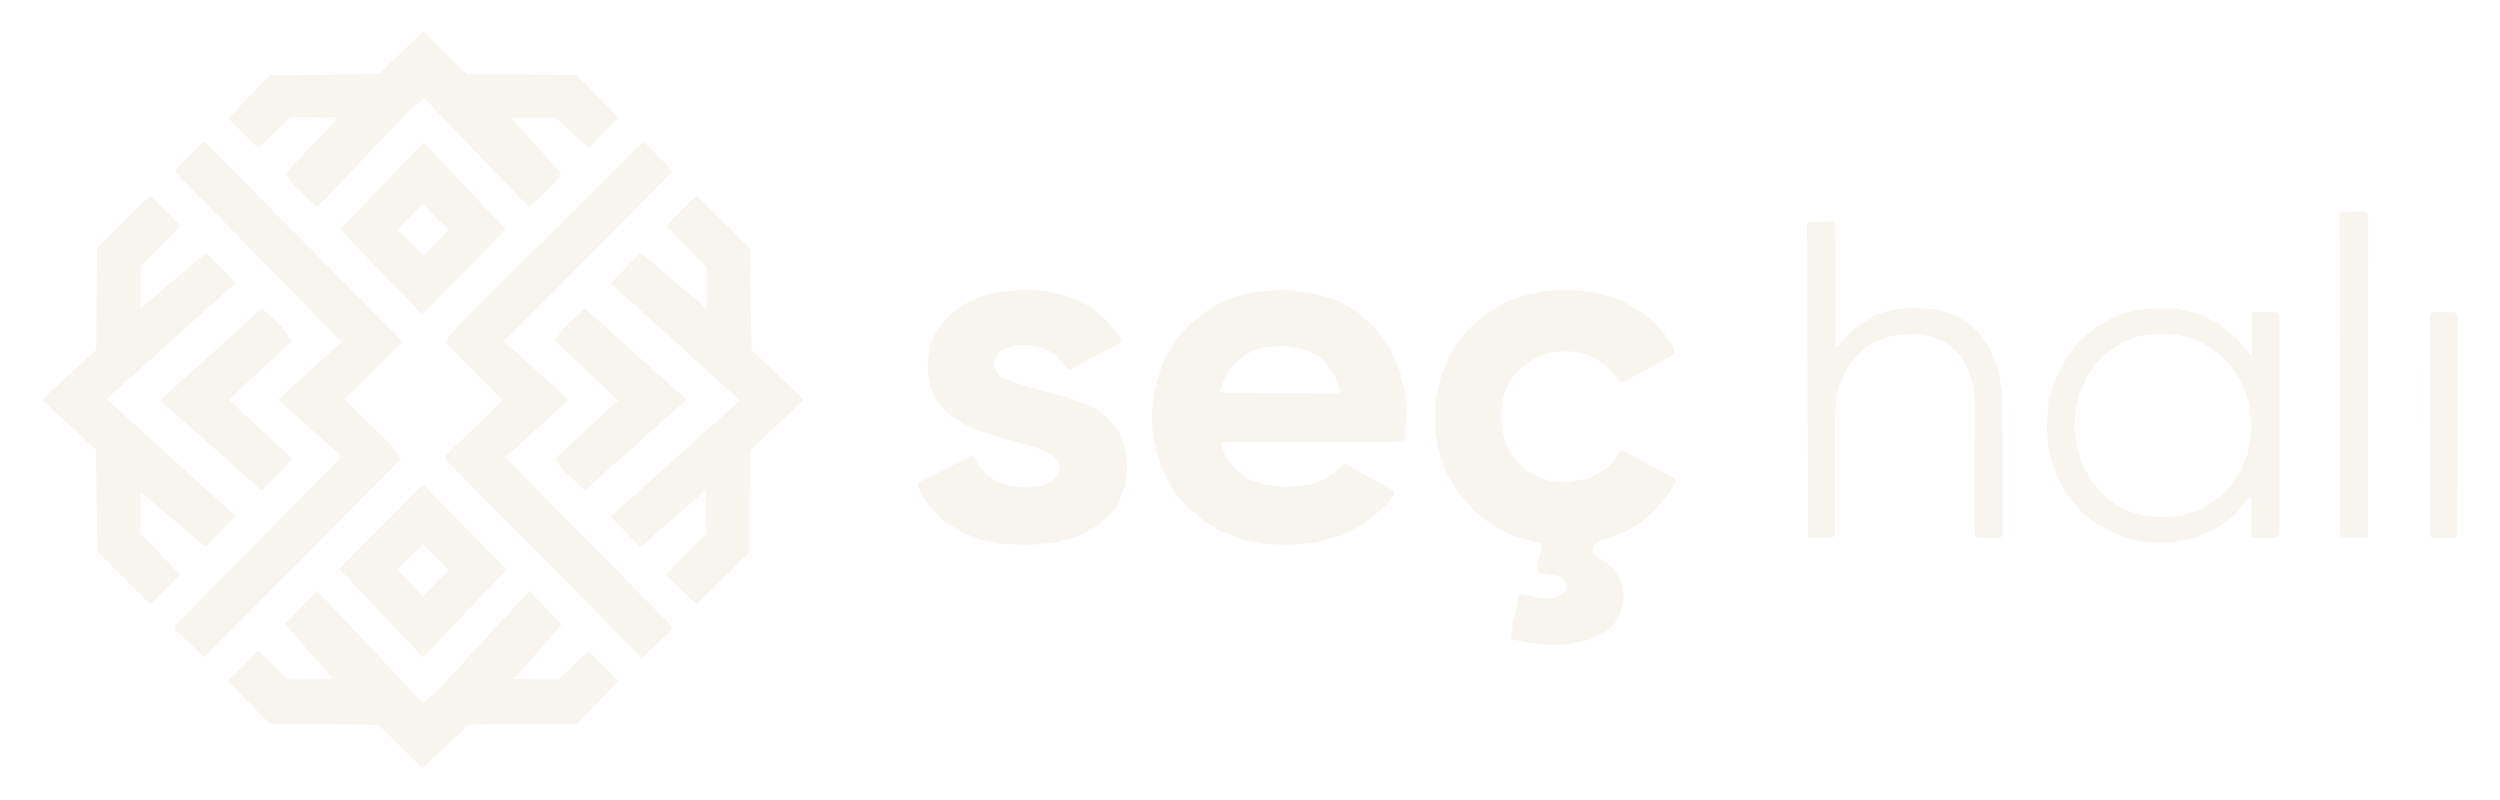
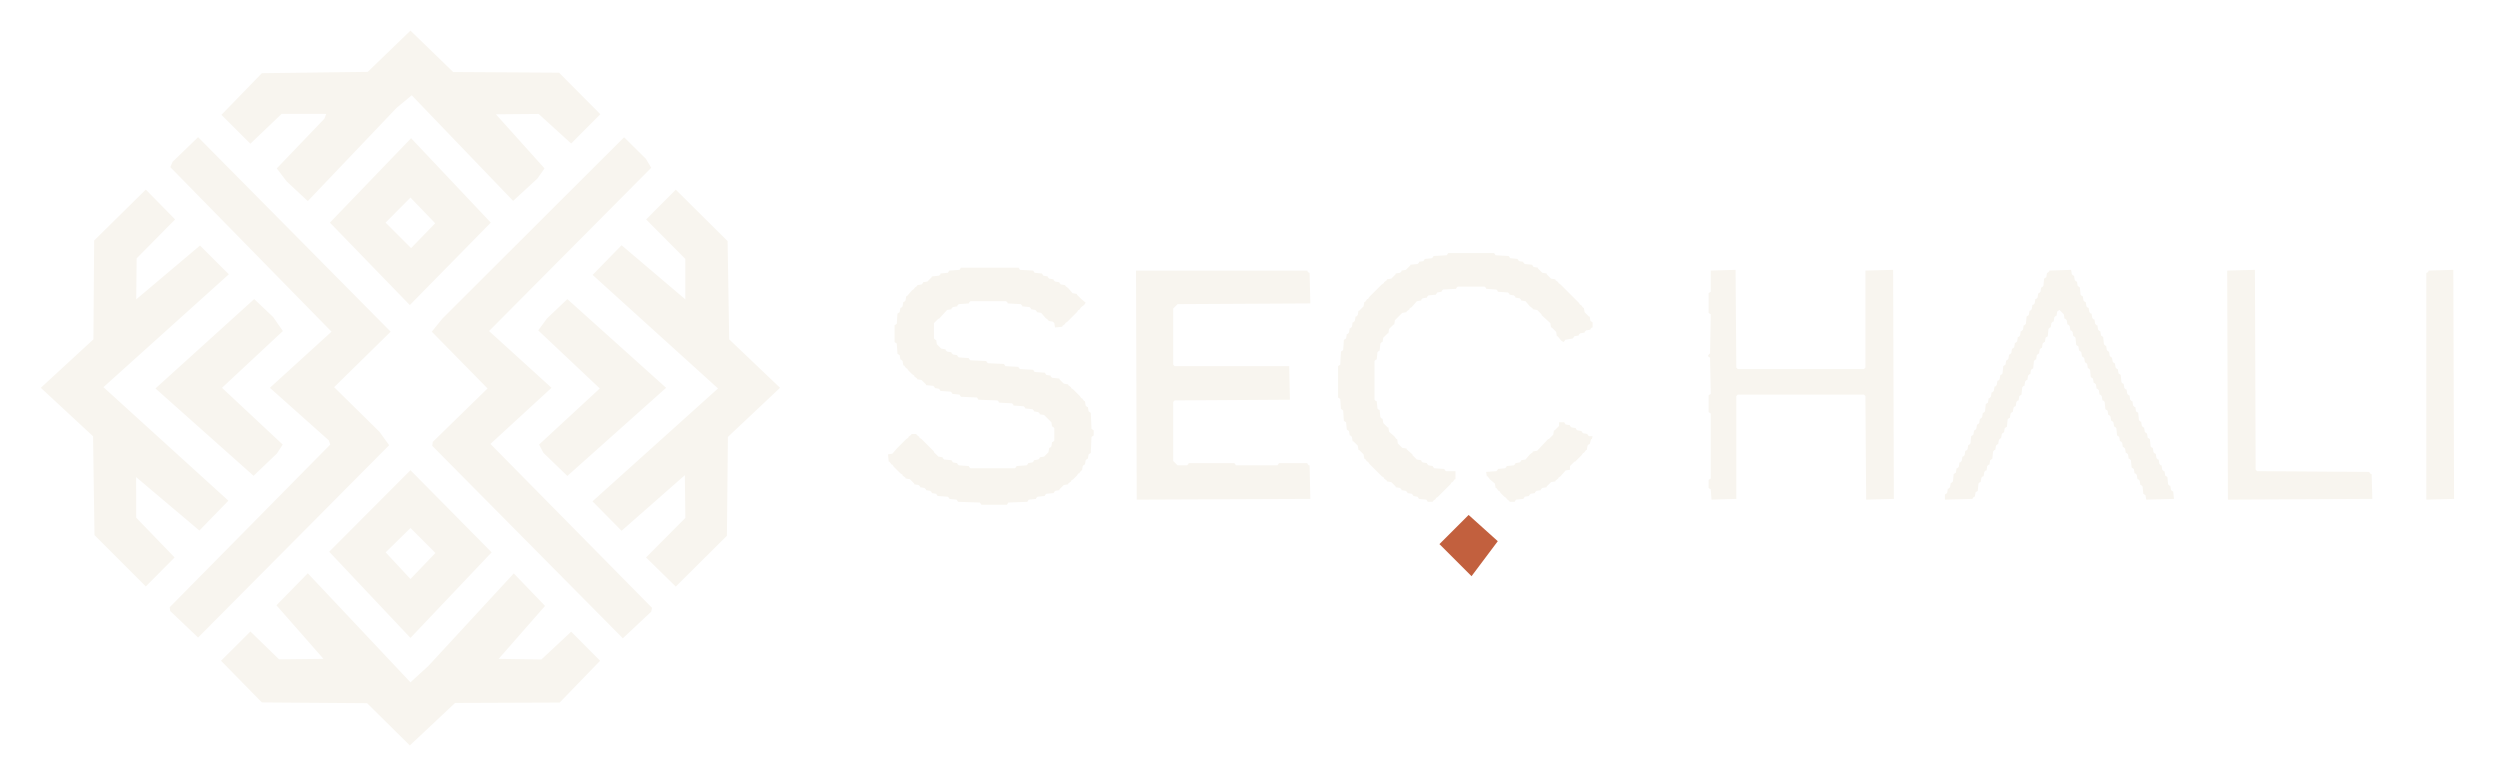
- <svg xmlns="http://www.w3.org/2000/svg" viewBox="27.10 23.23 950.90 304.21" fill="none" role="img" aria-label="seç halı">
-   <path fill="#F8F5EF" fill-rule="evenodd" d="M 113.89 68.25 L 125.25 79.57 L 137.50 67.86 L 155.00 67.88 L 154.25 69.77 L 135.59 89.25 L 139.50 94.37 L 147.75 102.06 L 182.57 65.50 L 188.50 60.58 L 228.25 101.98 L 237.73 93.25 L 240.56 89.25 L 221.50 68.04 L 238.25 67.90 L 251.00 79.49 L 262.43 68.00 L 246.25 51.72 L 204.75 51.47 L 188.00 35.23 L 171.25 51.41 L 129.75 51.92 Z M 104.75 273.14 L 179.65 197.75 L 175.86 192.50 L 158.08 175.00 L 180.24 153.25 L 104.75 77.00 L 94.75 86.66 L 93.86 88.75 L 157.06 153.25 L 132.89 175.25 L 156.00 195.86 L 156.56 197.50 L 93.63 261.25 L 93.82 262.75 Z M 271.25 273.44 L 282.38 263.00 L 282.69 261.50 L 219.35 197.25 L 243.30 175.25 L 218.81 153.00 L 282.38 89.00 L 280.30 85.50 L 271.75 77.04 L 200.50 148.14 L 196.36 153.25 L 218.22 175.50 L 196.75 196.45 L 196.54 198.00 Z M 187.75 142.82 L 219.49 110.50 L 188.25 77.41 L 156.42 110.50 Z M 84.25 253.12 L 95.54 241.75 L 80.50 226.18 L 80.46 210.25 L 105.25 231.20 L 116.63 219.50 L 67.65 175.00 L 116.81 130.75 L 105.50 119.48 L 80.50 140.58 L 80.67 124.50 L 95.74 109.25 L 84.25 97.55 L 64.01 117.50 L 63.72 156.25 L 43.10 175.25 L 63.58 194.25 L 64.14 233.00 Z M 292.00 253.17 L 312.05 233.25 L 312.44 194.50 L 332.88 175.25 L 312.94 156.25 L 312.32 117.75 L 292.00 97.58 L 280.38 109.25 L 295.75 124.73 L 295.75 140.58 L 270.75 119.36 L 259.41 131.00 L 308.56 175.50 L 259.36 219.75 L 270.75 231.30 L 295.56 209.50 L 295.76 226.25 L 280.34 241.75 Z M 188.25 120.49 L 178.24 110.50 L 188.00 100.68 L 197.69 110.75 Z M 126.50 209.74 L 135.65 201.00 L 137.92 197.50 L 114.12 175.25 L 137.99 153.00 L 134.17 147.50 L 126.75 140.47 L 88.05 175.50 Z M 249.50 209.80 L 288.22 175.25 L 249.50 140.48 L 241.50 148.08 L 238.09 152.75 L 262.22 175.50 L 238.42 197.50 L 240.13 200.75 Z M 188.00 273.29 L 219.82 239.75 L 188.00 207.55 L 156.14 239.50 Z M 188.00 250.20 L 178.28 239.75 L 188.00 230.21 L 197.78 240.00 Z M 262.34 282.25 L 251.00 270.85 L 239.32 281.75 L 222.57 281.50 L 240.76 260.75 L 228.50 248.01 L 195.05 284.25 L 188.00 290.70 L 147.75 247.96 L 135.46 260.50 L 153.90 281.50 L 136.50 281.70 L 125.25 270.77 L 113.74 282.25 L 129.75 298.58 L 171.00 298.88 L 187.75 315.44 L 205.50 298.78 L 246.50 298.62 Z M 927.00 227.74 L 927.74 227.25 L 927.87 104.75 L 927.00 103.62 L 917.50 103.84 L 917.04 104.75 L 917.16 226.25 L 917.50 227.25 L 918.50 227.75 Z M 788.25 227.77 L 788.91 226.25 L 788.75 173.50 L 787.15 163.75 L 783.81 155.50 L 779.25 149.35 L 776.00 146.40 L 772.25 143.96 L 769.25 142.57 L 764.00 141.11 L 755.75 140.27 L 746.75 141.05 L 740.72 143.00 L 733.50 147.34 L 730.73 149.75 L 726.25 154.87 L 725.25 155.31 L 725.14 108.50 L 724.00 107.43 L 715.00 107.61 L 714.45 108.50 L 714.83 227.25 L 715.75 227.73 L 724.00 227.77 L 725.06 227.00 L 725.09 179.75 L 726.04 171.75 L 728.39 165.75 L 730.70 161.75 L 733.25 158.60 L 736.25 155.75 L 739.76 153.50 L 746.50 150.93 L 755.00 150.19 L 762.00 151.21 L 767.25 153.45 L 772.62 158.25 L 775.17 162.50 L 777.22 168.50 L 778.22 176.50 L 778.33 227.00 L 779.50 227.84 Z M 435.25 227.86 L 441.00 225.26 L 446.14 222.00 L 451.00 217.07 L 452.78 214.00 L 454.86 208.25 L 455.81 202.25 L 455.57 196.75 L 453.81 189.75 L 452.06 186.50 L 448.98 182.75 L 444.00 178.91 L 441.00 177.31 L 433.25 174.46 L 416.25 169.82 L 409.80 167.50 L 407.55 166.25 L 406.14 164.50 L 405.28 162.25 L 405.32 160.50 L 406.55 157.75 L 408.50 156.10 L 413.75 154.54 L 418.06 154.50 L 423.25 155.45 L 426.25 156.73 L 429.06 158.75 L 433.00 163.43 L 434.00 163.84 L 452.25 154.23 L 453.50 153.25 L 453.55 152.25 L 449.35 146.50 L 443.08 140.75 L 437.25 137.43 L 431.25 135.29 L 423.50 133.78 L 416.25 133.50 L 406.50 134.29 L 400.25 135.96 L 393.75 139.01 L 388.63 142.75 L 385.16 146.50 L 382.57 150.50 L 380.93 154.75 L 379.95 160.75 L 380.06 166.00 L 381.19 171.25 L 383.11 175.25 L 385.50 178.33 L 389.50 181.83 L 394.50 184.94 L 400.50 187.48 L 423.25 194.10 L 427.00 196.06 L 429.67 199.00 L 430.11 201.25 L 429.82 203.25 L 427.25 206.35 L 423.25 208.02 L 416.50 208.63 L 410.75 207.95 L 406.50 206.65 L 402.75 204.11 L 399.26 200.25 L 397.51 196.75 L 396.75 196.52 L 377.50 206.21 L 376.29 207.25 L 376.32 208.25 L 378.06 212.00 L 380.86 216.00 L 385.66 221.00 L 392.50 225.45 L 400.25 228.57 L 408.50 230.10 L 419.00 230.47 L 428.25 229.58 Z M 527.25 229.64 L 537.25 226.96 L 545.25 222.84 L 551.37 218.00 L 555.08 214.25 L 557.39 211.25 L 557.31 210.00 L 538.50 199.44 L 534.25 203.30 L 530.75 205.68 L 525.25 207.58 L 515.75 208.55 L 507.50 207.46 L 502.50 205.68 L 497.30 202.00 L 494.02 198.00 L 492.42 195.00 L 491.58 192.00 L 493.00 191.39 L 560.56 191.25 L 561.52 190.00 L 562.02 178.50 L 561.42 172.50 L 559.69 164.75 L 556.18 156.75 L 551.44 149.50 L 543.60 142.00 L 536.87 138.00 L 527.25 134.87 L 515.75 133.44 L 504.50 134.18 L 496.50 136.15 L 491.75 138.13 L 486.82 141.00 L 479.75 146.53 L 474.98 151.75 L 470.04 159.75 L 467.03 168.50 L 466.09 172.50 L 465.30 179.50 L 465.39 186.00 L 466.16 191.25 L 468.47 200.00 L 472.20 207.75 L 474.51 211.25 L 478.50 215.93 L 485.50 221.74 L 491.75 225.43 L 500.50 228.66 L 508.50 230.07 L 516.25 230.51 Z M 616.50 268.56 L 623.50 268.34 L 631.25 266.70 L 638.00 263.39 L 641.25 260.32 L 643.11 257.25 L 644.36 253.25 L 644.68 249.75 L 644.12 245.75 L 643.34 243.50 L 641.00 239.77 L 638.25 237.31 L 633.06 234.00 L 632.70 233.00 L 633.21 230.75 L 635.75 228.95 L 645.25 225.56 L 651.25 221.93 L 655.95 217.75 L 660.67 212.50 L 664.58 206.50 L 664.25 205.40 L 662.25 204.05 L 644.25 194.61 L 643.50 194.82 L 641.94 197.25 L 638.25 201.28 L 631.29 205.25 L 623.25 206.74 L 616.25 206.08 L 612.50 204.80 L 607.75 202.26 L 604.50 199.37 L 601.31 195.00 L 599.22 190.00 L 598.19 185.00 L 598.02 180.75 L 598.52 175.75 L 599.25 172.73 L 601.50 167.89 L 605.25 163.54 L 609.75 160.21 L 614.50 157.86 L 618.75 156.96 L 625.25 156.93 L 629.25 157.65 L 633.00 159.12 L 636.94 161.50 L 640.88 165.25 L 643.01 168.25 L 644.25 168.70 L 662.25 158.92 L 664.00 157.32 L 663.79 155.75 L 660.58 150.75 L 655.84 145.50 L 651.24 141.75 L 644.25 137.79 L 639.25 135.89 L 633.25 134.40 L 627.00 133.69 L 616.75 133.68 L 608.50 135.11 L 600.50 137.85 L 592.00 142.85 L 586.50 147.62 L 582.50 152.09 L 578.31 158.75 L 575.15 166.75 L 573.06 176.50 L 573.07 188.00 L 574.21 194.00 L 577.21 203.00 L 581.75 210.52 L 587.75 217.30 L 592.50 221.33 L 596.50 223.90 L 602.50 226.90 L 613.24 230.00 L 613.53 230.75 L 611.90 238.75 L 611.93 240.50 L 613.00 241.12 L 620.25 242.36 L 622.50 244.28 L 622.94 246.00 L 622.32 248.25 L 619.25 250.47 L 614.75 251.00 L 605.50 249.24 L 604.75 249.50 L 601.74 265.00 L 601.92 266.00 L 602.75 266.58 L 608.50 267.70 Z M 818.50 217.62 L 824.50 222.50 L 834.50 227.55 L 842.75 229.45 L 852.50 229.64 L 862.00 227.94 L 871.25 223.49 L 877.00 219.00 L 883.00 211.90 L 883.47 213.00 L 883.53 227.25 L 884.75 227.80 L 893.00 227.77 L 893.75 227.41 L 894.10 226.25 L 894.15 143.75 L 893.75 142.40 L 893.00 142.01 L 884.75 141.94 L 883.62 142.50 L 883.71 157.50 L 883.25 158.33 L 877.25 151.44 L 871.22 146.50 L 864.00 142.88 L 855.25 140.62 L 844.50 140.59 L 840.25 141.05 L 834.50 142.57 L 830.50 144.23 L 824.50 147.56 L 818.50 152.49 L 813.50 158.66 L 808.42 168.50 L 806.24 176.50 L 805.62 184.75 L 806.19 193.25 L 807.55 199.25 L 808.97 203.00 L 813.02 211.00 Z M 960.75 227.81 L 961.73 227.25 L 961.95 143.25 L 961.00 142.05 L 952.50 141.98 L 951.61 142.50 L 951.35 143.50 L 951.38 226.50 L 951.75 227.48 L 952.50 227.82 Z M 851.00 220.03 L 843.50 219.61 L 836.50 217.66 L 832.50 215.70 L 826.75 211.11 L 822.51 206.00 L 819.25 200.03 L 817.26 194.25 L 816.24 187.25 L 816.45 179.75 L 817.99 172.75 L 821.42 165.50 L 824.05 161.75 L 827.75 157.98 L 834.75 153.29 L 840.50 151.09 L 846.75 150.17 L 855.25 150.50 L 861.25 151.98 L 865.25 153.78 L 871.71 158.25 L 875.89 162.75 L 879.63 168.50 L 882.50 176.50 L 883.48 184.00 L 883.29 189.00 L 881.90 196.25 L 879.83 201.25 L 875.53 208.00 L 871.50 212.26 L 864.25 216.94 L 858.00 219.13 Z M 536.96 172.00 L 536.00 172.93 L 491.50 172.59 L 491.19 172.00 L 492.36 168.25 L 494.75 163.86 L 496.67 161.50 L 500.75 158.18 L 504.50 156.31 L 508.50 155.23 L 516.50 154.88 L 523.25 156.14 L 527.25 157.93 L 530.25 160.05 L 534.65 165.75 Z" />
+ <svg xmlns="http://www.w3.org/2000/svg" viewBox="27.10 23.23 980.00 304.21" fill="none" role="img" aria-label="SEÇ HALI">
+   <path fill="#F8F5EF" fill-rule="evenodd" d="M 113.89 68.25 L 125.25 79.57 L 137.50 67.86 L 155.00 67.88 L 154.25 69.77 L 135.59 89.25 L 139.50 94.37 L 147.75 102.06 L 182.57 65.50 L 188.50 60.58 L 228.25 101.98 L 237.73 93.25 L 240.56 89.25 L 221.50 68.04 L 238.25 67.90 L 251.00 79.49 L 262.43 68.00 L 246.25 51.72 L 204.75 51.47 L 188.00 35.23 L 171.25 51.41 L 129.75 51.92 Z M 104.75 273.14 L 179.65 197.75 L 175.86 192.50 L 158.08 175.00 L 180.24 153.25 L 104.75 77.00 L 94.75 86.66 L 93.86 88.75 L 157.06 153.25 L 132.89 175.25 L 156.00 195.86 L 156.56 197.50 L 93.63 261.25 L 93.82 262.75 Z M 271.25 273.44 L 282.38 263.00 L 282.69 261.50 L 219.35 197.25 L 243.30 175.25 L 218.81 153.00 L 282.38 89.00 L 280.30 85.50 L 271.75 77.04 L 200.50 148.14 L 196.36 153.25 L 218.22 175.50 L 196.75 196.45 L 196.54 198.00 Z M 187.75 142.82 L 219.49 110.50 L 188.25 77.41 L 156.42 110.50 Z M 84.25 253.12 L 95.54 241.75 L 80.50 226.18 L 80.46 210.25 L 105.25 231.20 L 116.63 219.50 L 67.65 175.00 L 116.81 130.75 L 105.50 119.48 L 80.50 140.58 L 80.67 124.50 L 95.74 109.25 L 84.25 97.55 L 64.01 117.50 L 63.72 156.25 L 43.10 175.25 L 63.58 194.25 L 64.14 233.00 Z M 292.00 253.17 L 312.05 233.25 L 312.44 194.50 L 332.88 175.25 L 312.94 156.25 L 312.32 117.75 L 292.00 97.58 L 280.38 109.25 L 295.75 124.73 L 295.75 140.58 L 270.75 119.36 L 259.41 131.00 L 308.56 175.50 L 259.36 219.75 L 270.75 231.30 L 295.56 209.50 L 295.76 226.25 L 280.34 241.75 Z M 188.25 120.49 L 178.24 110.50 L 188.00 100.68 L 197.69 110.75 Z M 126.50 209.74 L 135.65 201.00 L 137.92 197.50 L 114.12 175.25 L 137.99 153.00 L 134.17 147.50 L 126.75 140.47 L 88.05 175.50 Z M 249.50 209.80 L 288.22 175.25 L 249.50 140.48 L 241.50 148.08 L 238.09 152.75 L 262.22 175.50 L 238.42 197.50 L 240.13 200.75 Z M 188.00 273.29 L 219.82 239.75 L 188.00 207.55 L 156.14 239.50 Z M 188.00 250.20 L 178.28 239.75 L 188.00 230.21 L 197.78 240.00 Z M 262.34 282.25 L 251.00 270.85 L 239.32 281.75 L 222.57 281.50 L 240.76 260.75 L 228.50 248.01 L 195.05 284.25 L 188.00 290.70 L 147.75 247.96 L 135.46 260.50 L 153.90 281.50 L 136.50 281.70 L 125.25 270.77 L 113.74 282.25 L 129.75 298.58 L 171.00 298.88 L 187.75 315.44 L 205.50 298.78 L 246.50 298.62 Z M 651.40 194.21 L 649.97 194.21 L 649.40 193.63 L 649.40 193.35 L 647.69 193.06 L 647.12 192.49 L 647.12 192.20 L 645.40 191.92 L 644.83 191.35 L 644.83 191.06 L 643.11 190.78 L 642.54 190.20 L 642.54 189.92 L 640.83 189.63 L 640.25 188.77 L 638.25 188.77 L 638.25 190.20 L 636.54 191.92 L 636.25 191.92 L 635.96 193.63 L 634.25 195.35 L 633.96 195.35 L 629.67 199.92 L 627.96 200.21 L 627.96 200.50 L 626.81 201.35 L 625.10 203.36 L 623.38 203.64 L 623.38 203.93 L 622.81 204.50 L 621.10 204.79 L 621.10 205.07 L 620.52 205.64 L 617.66 205.93 L 617.66 206.22 L 617.09 206.79 L 614.23 207.07 L 614.23 207.36 L 613.66 207.93 L 609.66 208.22 L 609.94 209.93 L 610.23 209.93 L 611.09 211.08 L 613.09 212.79 L 613.38 214.51 L 613.66 214.51 L 614.52 215.65 L 614.81 215.65 L 615.38 216.51 L 616.81 217.94 L 617.66 218.51 L 617.66 218.80 L 618.81 219.65 L 618.81 219.94 L 620.81 219.94 L 621.38 219.08 L 624.24 218.80 L 624.81 217.94 L 626.53 217.65 L 626.53 217.37 L 627.10 216.79 L 628.82 216.51 L 628.82 216.22 L 629.39 215.65 L 631.10 215.37 L 631.10 215.08 L 631.68 214.51 L 633.39 214.22 L 633.39 213.94 L 635.11 212.22 L 636.82 211.93 L 636.82 211.65 L 637.97 210.79 L 637.97 210.50 L 638.82 209.93 L 640.83 207.64 L 642.54 207.36 L 642.54 205.93 L 644.26 204.21 L 644.54 204.21 L 647.12 201.64 L 647.69 200.78 L 647.97 200.78 L 648.83 199.64 L 649.12 199.64 L 649.40 197.92 L 649.97 197.35 L 650.26 197.35 L 650.83 195.35 L 651.12 195.35 Z M 979.08 129.30 L 979.08 129.59 L 978.51 130.16 L 978.22 130.16 L 978.22 219.08 L 989.09 218.80 L 988.80 129.01 Z M 900.16 129.30 L 900.45 219.08 L 957.06 218.80 L 956.78 209.07 L 956.49 209.07 L 955.92 208.50 L 955.92 208.22 L 911.89 207.93 L 911.31 207.36 L 911.03 129.01 Z M 830.40 129.30 L 830.40 129.59 L 829.82 130.16 L 829.54 130.16 L 829.25 131.87 L 828.39 132.45 L 828.11 135.31 L 827.54 135.88 L 827.25 135.88 L 826.96 137.59 L 826.39 138.16 L 826.11 138.16 L 825.82 139.88 L 825.25 140.45 L 824.96 140.45 L 824.68 142.17 L 824.11 142.74 L 823.82 142.74 L 823.53 144.45 L 822.96 145.03 L 822.68 145.03 L 822.39 146.74 L 821.53 147.31 L 821.25 150.17 L 820.67 150.75 L 820.39 150.75 L 820.10 152.46 L 819.53 153.03 L 819.24 153.03 L 818.96 154.75 L 818.39 155.32 L 818.10 155.32 L 817.81 157.04 L 817.24 157.61 L 816.96 157.61 L 816.67 159.32 L 816.10 159.89 L 815.81 159.89 L 815.53 161.61 L 814.96 162.18 L 814.67 162.18 L 814.38 163.90 L 813.81 164.47 L 813.53 164.47 L 813.24 166.19 L 812.38 166.76 L 812.10 169.62 L 811.52 170.19 L 811.24 170.19 L 810.95 171.90 L 810.38 172.48 L 810.09 172.48 L 809.81 174.19 L 809.24 174.76 L 808.95 174.76 L 808.67 176.48 L 808.09 177.05 L 807.81 177.05 L 807.52 178.77 L 806.95 179.34 L 806.66 179.34 L 806.38 181.05 L 805.52 181.63 L 805.23 184.48 L 804.66 185.06 L 804.38 185.06 L 804.09 186.77 L 803.52 187.34 L 803.23 187.34 L 802.95 189.06 L 802.37 189.63 L 802.09 189.63 L 801.80 191.35 L 801.23 191.92 L 800.95 191.92 L 800.66 193.63 L 799.80 194.21 L 799.52 197.07 L 798.94 197.64 L 798.66 197.64 L 798.37 199.35 L 797.80 199.92 L 797.51 199.92 L 797.23 201.64 L 796.66 202.21 L 796.37 202.21 L 796.08 203.93 L 795.51 204.50 L 795.23 204.50 L 794.94 206.22 L 794.37 206.79 L 794.08 206.79 L 793.80 208.50 L 792.94 209.07 L 792.65 211.93 L 792.08 212.51 L 791.80 212.51 L 791.51 214.22 L 790.94 214.79 L 790.65 214.79 L 790.37 216.51 L 789.51 217.08 L 789.51 219.08 L 800.37 218.80 L 800.37 218.51 L 800.95 217.94 L 801.23 217.94 L 801.52 216.22 L 802.37 215.65 L 802.66 212.79 L 803.23 212.22 L 803.52 212.22 L 803.80 210.50 L 804.38 209.93 L 804.66 209.93 L 804.95 208.22 L 805.52 207.64 L 805.81 207.64 L 806.09 205.93 L 806.66 205.36 L 806.95 205.36 L 807.24 203.64 L 808.09 203.07 L 808.38 200.21 L 808.95 199.64 L 809.24 199.64 L 809.52 197.92 L 810.09 197.35 L 810.38 197.35 L 810.67 195.64 L 811.24 195.06 L 811.52 195.06 L 811.81 193.35 L 812.38 192.78 L 812.67 192.78 L 812.95 191.06 L 813.81 190.49 L 814.10 187.63 L 814.67 187.06 L 814.96 187.06 L 815.24 185.34 L 815.81 184.77 L 816.10 184.77 L 816.39 183.06 L 816.96 182.48 L 817.24 182.48 L 817.53 180.77 L 818.10 180.20 L 818.39 180.20 L 818.67 178.48 L 819.53 177.91 L 819.82 175.05 L 820.39 174.48 L 820.67 174.48 L 820.96 172.76 L 821.53 172.19 L 821.82 172.19 L 822.10 170.47 L 822.68 169.90 L 822.96 169.90 L 823.25 168.19 L 824.11 167.61 L 824.39 164.76 L 824.96 164.18 L 825.25 164.18 L 825.53 162.47 L 826.11 161.90 L 826.39 161.90 L 826.68 160.18 L 827.25 159.61 L 827.54 159.61 L 827.82 157.89 L 828.39 157.32 L 828.68 157.32 L 828.97 155.61 L 829.82 155.03 L 830.11 152.17 L 830.68 151.60 L 830.97 151.60 L 831.25 149.89 L 831.83 149.32 L 832.11 149.32 L 832.40 147.60 L 832.97 147.03 L 833.25 147.03 L 833.54 145.31 L 834.40 144.74 L 836.11 146.46 L 836.40 148.17 L 836.69 148.17 L 837.26 148.74 L 837.54 150.46 L 837.83 150.46 L 838.40 151.03 L 838.69 152.75 L 838.97 152.75 L 839.55 153.32 L 839.83 155.03 L 840.12 155.03 L 840.69 155.61 L 840.98 158.47 L 841.83 159.04 L 842.12 160.75 L 842.40 160.75 L 842.98 161.32 L 843.26 163.04 L 843.55 163.04 L 844.12 163.61 L 844.41 165.33 L 844.69 165.33 L 845.26 165.90 L 845.55 167.61 L 845.84 167.61 L 846.41 168.19 L 846.69 171.05 L 847.55 171.62 L 847.84 173.33 L 848.12 173.33 L 848.70 173.91 L 848.98 175.62 L 849.27 175.62 L 849.84 176.19 L 850.12 177.91 L 850.41 177.91 L 850.98 178.48 L 851.27 180.20 L 851.55 180.20 L 852.13 180.77 L 852.41 183.63 L 853.27 184.20 L 853.56 185.91 L 853.84 185.91 L 854.41 186.49 L 854.70 188.20 L 854.99 188.20 L 855.56 188.77 L 855.84 190.49 L 856.13 190.49 L 856.70 191.06 L 856.99 193.92 L 857.84 194.49 L 858.13 196.21 L 858.42 196.21 L 858.99 196.78 L 859.27 198.50 L 859.56 198.50 L 860.13 199.07 L 860.42 200.78 L 860.70 200.78 L 861.28 201.35 L 861.56 203.07 L 861.85 203.07 L 862.42 203.64 L 862.71 206.50 L 863.56 207.07 L 863.85 208.79 L 864.14 208.79 L 864.71 209.36 L 864.99 211.08 L 865.28 211.08 L 865.85 211.65 L 866.14 213.36 L 866.42 213.36 L 866.99 213.94 L 867.28 216.79 L 868.14 217.37 L 868.42 219.08 L 879.29 218.80 L 879.00 215.94 L 878.15 215.37 L 877.86 213.65 L 877.57 213.65 L 877.00 213.08 L 876.72 210.22 L 875.86 209.65 L 875.57 207.93 L 875.29 207.93 L 874.71 207.36 L 874.43 205.64 L 874.14 205.64 L 873.57 205.07 L 873.28 203.36 L 873.00 203.36 L 872.43 202.78 L 872.14 201.07 L 871.86 201.07 L 871.28 200.50 L 871.00 198.78 L 870.71 198.78 L 870.14 198.21 L 869.85 195.35 L 869.00 194.78 L 868.71 193.06 L 868.42 193.06 L 867.85 192.49 L 867.57 190.78 L 867.28 190.78 L 866.71 190.20 L 866.42 188.49 L 866.14 188.49 L 865.56 187.92 L 865.28 185.06 L 864.42 184.48 L 864.14 182.77 L 863.85 182.77 L 863.28 182.20 L 862.99 180.48 L 862.71 180.48 L 862.13 179.91 L 861.85 178.19 L 861.56 178.19 L 860.99 177.62 L 860.70 175.91 L 860.42 175.91 L 859.85 175.34 L 859.56 173.62 L 859.27 173.62 L 858.70 173.05 L 858.42 170.19 L 857.56 169.62 L 857.27 167.90 L 856.99 167.90 L 856.42 167.33 L 856.13 165.61 L 855.84 165.61 L 855.27 165.04 L 854.99 163.33 L 854.70 163.33 L 854.13 162.75 L 853.84 161.04 L 853.56 161.04 L 852.98 160.47 L 852.70 158.75 L 852.41 158.75 L 851.84 158.18 L 851.55 155.32 L 850.70 154.75 L 850.41 153.03 L 850.12 153.03 L 849.55 152.46 L 849.27 150.75 L 848.98 150.75 L 848.41 150.17 L 848.12 148.46 L 847.84 148.46 L 847.27 147.89 L 846.98 146.17 L 846.69 146.17 L 846.12 145.60 L 845.84 143.88 L 845.55 143.88 L 844.98 143.31 L 844.69 141.60 L 844.41 141.60 L 843.83 141.02 L 843.55 139.31 L 843.26 139.31 L 842.69 138.74 L 842.40 135.88 L 841.55 135.31 L 841.26 133.59 L 840.98 133.59 L 840.40 133.02 L 840.12 131.30 L 839.83 131.30 L 839.26 130.73 L 838.97 129.01 Z M 697.72 129.30 L 697.72 137.59 L 696.87 138.16 L 696.87 145.88 L 697.72 146.46 L 697.44 161.90 L 697.15 161.90 L 696.58 162.75 L 697.15 163.33 L 697.44 163.33 L 697.72 177.62 L 696.87 178.19 L 696.87 184.77 L 697.72 185.34 L 697.72 210.79 L 696.87 211.36 L 696.87 214.51 L 697.72 215.08 L 698.01 219.08 L 707.73 218.80 L 707.73 178.48 L 708.30 177.91 L 757.77 177.91 L 758.34 178.48 L 758.63 219.08 L 769.49 218.80 L 769.21 129.01 L 758.34 129.30 L 758.34 167.33 L 757.77 167.90 L 708.30 167.90 L 707.73 167.33 L 707.45 129.01 Z M 472.41 129.30 L 472.70 219.08 L 540.75 218.80 L 540.46 205.64 L 540.18 205.64 L 539.61 205.07 L 539.61 204.79 L 528.46 204.79 L 527.88 205.64 L 511.59 205.64 L 511.01 204.79 L 493.00 204.79 L 493.00 205.07 L 492.43 205.64 L 488.71 205.64 L 487.00 203.93 L 487.00 180.77 L 487.57 180.20 L 532.74 179.91 L 532.46 166.76 L 487.57 166.76 L 487.00 166.19 L 487.00 144.17 L 488.71 142.45 L 540.75 142.17 L 540.46 130.16 L 540.18 130.16 L 539.61 129.59 L 539.61 129.30 Z M 386.63 135.02 L 386.63 135.31 L 385.49 136.16 L 385.49 136.45 L 384.63 137.02 L 382.63 139.31 L 382.35 139.31 L 382.06 141.02 L 381.49 141.60 L 381.20 141.60 L 380.92 143.31 L 380.34 143.88 L 380.06 143.88 L 379.77 145.60 L 378.91 146.17 L 378.63 150.17 L 377.77 150.75 L 377.77 157.32 L 378.63 157.89 L 378.91 161.90 L 379.77 162.47 L 380.06 164.18 L 380.34 164.18 L 380.92 164.76 L 381.20 166.47 L 381.49 166.47 L 382.35 167.61 L 382.63 167.61 L 383.20 168.47 L 384.63 169.90 L 385.49 170.47 L 385.49 170.76 L 386.63 171.62 L 386.63 171.90 L 388.35 172.19 L 390.07 173.91 L 390.07 174.19 L 392.93 174.48 L 393.50 175.05 L 393.50 175.34 L 395.21 175.62 L 395.78 176.48 L 399.79 176.76 L 400.36 177.34 L 400.36 177.62 L 403.22 177.91 L 403.79 178.77 L 410.08 179.05 L 410.65 179.91 L 418.09 180.20 L 418.66 180.77 L 418.66 181.05 L 423.81 181.34 L 424.38 181.91 L 424.38 182.20 L 428.38 182.48 L 428.95 183.06 L 428.95 183.34 L 431.81 183.63 L 432.38 184.20 L 432.38 184.48 L 434.10 184.77 L 434.67 185.34 L 434.67 185.63 L 436.39 185.91 L 439.25 188.77 L 439.53 190.49 L 439.82 190.49 L 440.39 191.06 L 440.39 195.92 L 439.82 196.49 L 439.53 196.49 L 439.25 198.21 L 438.67 198.78 L 438.39 198.78 L 438.10 200.50 L 436.39 202.21 L 434.67 202.50 L 434.67 202.78 L 434.10 203.36 L 432.38 203.64 L 432.38 203.93 L 431.81 204.50 L 430.10 204.79 L 430.10 205.07 L 429.52 205.64 L 425.52 205.93 L 425.52 206.22 L 424.95 206.79 L 407.51 206.79 L 406.94 206.22 L 406.94 205.93 L 402.93 205.64 L 402.36 205.07 L 402.36 204.79 L 400.65 204.50 L 400.07 203.64 L 397.21 203.36 L 396.64 202.78 L 396.64 202.50 L 394.93 202.21 L 393.21 200.50 L 393.21 200.21 L 388.35 195.35 L 387.49 194.78 L 387.49 194.49 L 386.35 193.63 L 386.35 193.35 L 384.35 193.35 L 384.35 193.63 L 383.20 194.49 L 383.20 194.78 L 382.35 195.35 L 378.63 199.07 L 376.91 201.07 L 375.20 201.35 L 375.48 204.21 L 375.77 204.21 L 376.63 205.36 L 376.91 205.36 L 377.48 206.22 L 380.06 208.79 L 380.92 209.36 L 380.92 209.65 L 382.06 210.50 L 382.06 210.79 L 383.78 211.08 L 385.49 212.79 L 385.49 213.08 L 387.21 213.36 L 387.78 213.94 L 387.78 214.22 L 389.49 214.51 L 390.07 215.08 L 390.07 215.37 L 391.78 215.65 L 392.35 216.22 L 392.35 216.51 L 394.07 216.79 L 394.64 217.65 L 398.64 217.94 L 399.22 218.51 L 399.22 218.80 L 402.07 219.08 L 402.65 219.94 L 411.22 220.23 L 411.80 221.08 L 421.80 221.08 L 422.38 220.23 L 429.81 219.94 L 430.38 219.08 L 433.24 218.80 L 433.24 218.51 L 433.81 217.94 L 436.67 217.65 L 436.67 217.37 L 437.24 216.79 L 440.10 216.51 L 440.68 215.65 L 442.39 215.37 L 442.39 215.08 L 444.11 213.36 L 445.82 213.08 L 445.82 212.79 L 446.97 211.93 L 446.97 211.65 L 447.82 211.08 L 449.25 209.65 L 449.82 208.79 L 450.11 208.79 L 450.97 207.64 L 451.25 207.64 L 451.54 205.93 L 452.11 205.36 L 452.40 205.36 L 452.68 203.64 L 453.26 203.07 L 453.54 203.07 L 453.83 201.35 L 454.69 200.78 L 454.97 194.49 L 455.83 193.92 L 455.83 191.92 L 454.97 191.35 L 454.69 185.06 L 453.83 184.48 L 453.54 182.77 L 453.26 182.77 L 452.68 182.20 L 452.40 180.48 L 452.11 180.48 L 451.25 179.34 L 450.97 179.34 L 450.40 178.48 L 447.82 175.91 L 446.97 175.34 L 446.97 175.05 L 445.82 174.19 L 445.82 173.91 L 444.11 173.62 L 442.39 171.90 L 442.39 171.62 L 439.53 171.33 L 438.96 170.76 L 438.96 170.47 L 437.24 170.19 L 436.67 169.33 L 432.67 169.04 L 432.10 168.19 L 426.95 167.90 L 426.38 167.33 L 426.38 167.04 L 421.23 166.76 L 420.66 165.90 L 414.37 165.61 L 413.80 165.04 L 413.80 164.76 L 407.51 164.47 L 406.94 163.90 L 406.94 163.61 L 402.93 163.33 L 402.36 162.75 L 402.36 162.47 L 400.65 162.18 L 400.07 161.61 L 400.07 161.32 L 398.36 161.04 L 397.79 160.47 L 397.79 160.18 L 396.07 159.89 L 394.35 158.18 L 394.07 156.46 L 393.78 156.46 L 393.21 155.89 L 393.21 149.89 L 394.93 148.17 L 395.21 148.17 L 398.36 144.74 L 400.07 144.45 L 400.07 144.17 L 400.65 143.60 L 402.36 143.31 L 402.36 143.03 L 402.93 142.45 L 406.94 142.17 L 406.94 141.88 L 407.51 141.31 L 421.52 141.31 L 422.09 141.88 L 422.09 142.17 L 427.24 142.45 L 427.81 143.03 L 427.81 143.31 L 430.67 143.60 L 431.24 144.17 L 431.24 144.45 L 432.95 144.74 L 433.53 145.31 L 433.53 145.60 L 435.24 145.88 L 436.96 147.89 L 438.10 148.74 L 438.10 149.03 L 439.82 149.32 L 440.39 149.89 L 440.68 151.60 L 443.53 151.32 L 443.53 151.03 L 444.68 150.17 L 444.68 149.89 L 445.54 149.32 L 449.25 145.60 L 449.82 144.74 L 450.11 144.74 L 450.97 143.60 L 452.11 142.74 L 452.68 141.88 L 450.97 140.45 L 449.25 138.74 L 449.25 138.45 L 447.54 138.16 L 445.82 136.16 L 444.68 135.31 L 444.68 135.02 L 442.96 134.73 L 442.39 134.16 L 442.39 133.88 L 440.68 133.59 L 440.10 133.02 L 440.10 132.73 L 438.39 132.45 L 437.82 131.87 L 437.82 131.59 L 436.10 131.30 L 435.53 130.44 L 432.67 130.16 L 432.10 129.30 L 426.95 129.01 L 426.38 128.16 L 403.79 128.16 L 403.22 129.01 L 399.22 129.30 L 398.64 130.16 L 395.78 130.44 L 395.78 130.73 L 395.21 131.30 L 392.35 131.59 L 392.35 131.87 L 390.64 133.59 L 388.92 133.88 L 388.92 134.16 L 388.35 134.73 Z M 627.67 127.01 L 624.81 126.73 L 624.24 126.16 L 624.24 125.87 L 622.53 125.58 L 621.95 124.73 L 619.09 124.44 L 618.52 123.58 L 613.38 123.30 L 612.80 122.44 L 594.79 122.44 L 594.22 123.30 L 589.07 123.58 L 588.50 124.44 L 585.64 124.73 L 585.07 125.58 L 583.35 125.87 L 583.35 126.16 L 582.78 126.73 L 579.92 127.01 L 579.92 127.30 L 578.21 129.01 L 576.49 129.30 L 576.49 129.59 L 575.92 130.16 L 574.20 130.44 L 574.20 130.73 L 572.49 132.45 L 570.77 132.73 L 570.77 133.02 L 569.63 133.88 L 569.63 134.16 L 568.77 134.73 L 563.91 139.59 L 563.34 140.45 L 563.05 140.45 L 562.19 141.60 L 561.91 141.60 L 561.62 143.31 L 559.91 145.03 L 559.62 145.03 L 559.34 146.74 L 558.76 147.31 L 558.48 147.31 L 558.19 149.03 L 557.62 149.60 L 557.33 149.60 L 557.05 151.32 L 556.48 151.89 L 556.19 151.89 L 555.90 153.60 L 555.33 154.18 L 555.05 154.18 L 554.76 155.89 L 553.90 156.46 L 553.62 160.47 L 552.76 161.04 L 552.47 166.19 L 551.62 166.76 L 551.62 179.05 L 552.47 179.62 L 552.76 183.63 L 553.04 183.63 L 553.62 184.20 L 553.90 188.20 L 554.76 188.77 L 555.05 191.63 L 555.90 192.20 L 556.19 193.92 L 556.48 193.92 L 557.05 194.49 L 557.33 196.21 L 557.62 196.21 L 559.34 197.92 L 559.62 199.64 L 559.91 199.64 L 561.62 201.35 L 561.91 203.07 L 562.19 203.07 L 563.05 204.21 L 563.34 204.21 L 563.91 205.07 L 568.77 209.93 L 569.63 210.50 L 569.63 210.79 L 570.77 211.65 L 570.77 211.93 L 572.49 212.22 L 574.20 213.94 L 574.20 214.22 L 575.92 214.51 L 576.49 215.08 L 576.49 215.37 L 578.21 215.65 L 578.78 216.22 L 578.78 216.51 L 580.49 216.79 L 581.07 217.37 L 581.07 217.65 L 582.78 217.94 L 583.35 218.80 L 586.21 219.08 L 586.78 219.94 L 588.79 219.94 L 588.79 219.65 L 589.93 218.80 L 589.93 218.51 L 590.79 217.94 L 595.65 213.08 L 596.22 212.22 L 596.51 212.22 L 597.36 211.08 L 597.65 211.08 L 597.65 207.93 L 593.93 207.93 L 593.36 207.36 L 593.36 207.07 L 589.36 206.79 L 588.79 206.22 L 588.79 205.93 L 587.07 205.64 L 586.50 205.07 L 586.50 204.79 L 584.78 204.50 L 584.21 203.93 L 584.21 203.64 L 582.50 203.36 L 580.78 201.64 L 580.78 201.35 L 578.49 199.35 L 578.49 199.07 L 576.78 198.78 L 575.06 197.07 L 574.78 195.35 L 574.49 195.35 L 573.63 194.21 L 571.63 192.49 L 571.34 190.78 L 571.06 190.78 L 569.34 189.06 L 569.06 187.34 L 568.77 187.34 L 568.20 186.77 L 567.91 183.91 L 567.63 183.91 L 567.06 183.34 L 566.77 180.48 L 566.48 180.48 L 565.91 179.91 L 565.91 164.76 L 566.48 164.18 L 566.77 164.18 L 567.06 161.32 L 567.63 160.75 L 567.91 160.75 L 568.20 157.89 L 568.77 157.32 L 569.06 157.32 L 569.34 155.61 L 571.06 153.89 L 571.34 153.89 L 571.63 152.17 L 573.35 150.46 L 573.63 150.46 L 573.92 148.74 L 576.78 145.88 L 578.49 145.60 L 578.49 145.31 L 579.64 144.45 L 579.64 144.17 L 580.49 143.60 L 582.50 141.31 L 584.21 141.02 L 584.21 140.74 L 584.78 140.17 L 586.50 139.88 L 586.50 139.59 L 587.07 139.02 L 589.93 138.74 L 590.50 137.88 L 592.22 137.59 L 592.22 137.31 L 592.79 136.73 L 597.94 136.45 L 597.94 136.16 L 598.51 135.59 L 609.09 135.59 L 609.66 136.16 L 609.66 136.45 L 613.66 136.73 L 614.23 137.31 L 614.23 137.59 L 618.24 137.88 L 618.81 138.45 L 618.81 138.74 L 620.52 139.02 L 621.10 139.59 L 621.10 139.88 L 622.81 140.17 L 623.38 140.74 L 623.38 141.02 L 625.10 141.31 L 626.81 143.31 L 627.96 144.17 L 627.96 144.45 L 629.67 144.74 L 631.39 146.46 L 631.39 146.74 L 634.82 149.89 L 635.11 151.60 L 635.39 151.60 L 637.11 153.32 L 637.39 155.03 L 637.68 155.03 L 639.11 156.75 L 639.97 157.32 L 640.54 156.75 L 640.54 156.46 L 643.68 155.89 L 644.26 155.03 L 645.97 154.75 L 645.97 154.46 L 646.54 153.89 L 648.26 153.60 L 648.26 153.32 L 648.83 152.75 L 650.55 152.46 L 650.55 152.17 L 651.12 151.60 L 651.40 151.60 L 651.40 149.60 L 650.55 149.03 L 650.26 147.31 L 649.97 147.31 L 648.26 145.60 L 647.97 143.88 L 647.69 143.88 L 646.83 142.74 L 646.54 142.74 L 645.97 141.88 L 638.82 134.73 L 637.97 134.16 L 637.97 133.88 L 636.82 133.02 L 636.82 132.73 L 635.11 132.45 L 633.39 130.73 L 633.39 130.44 L 631.68 130.16 L 629.96 128.44 L 629.96 128.16 L 628.24 127.87 Z" />
+   <path fill="#C2603E" d="M 602.80 225.09 L 591.36 236.52 L 603.94 249.10 L 614.23 235.38 Z" />
</svg>
